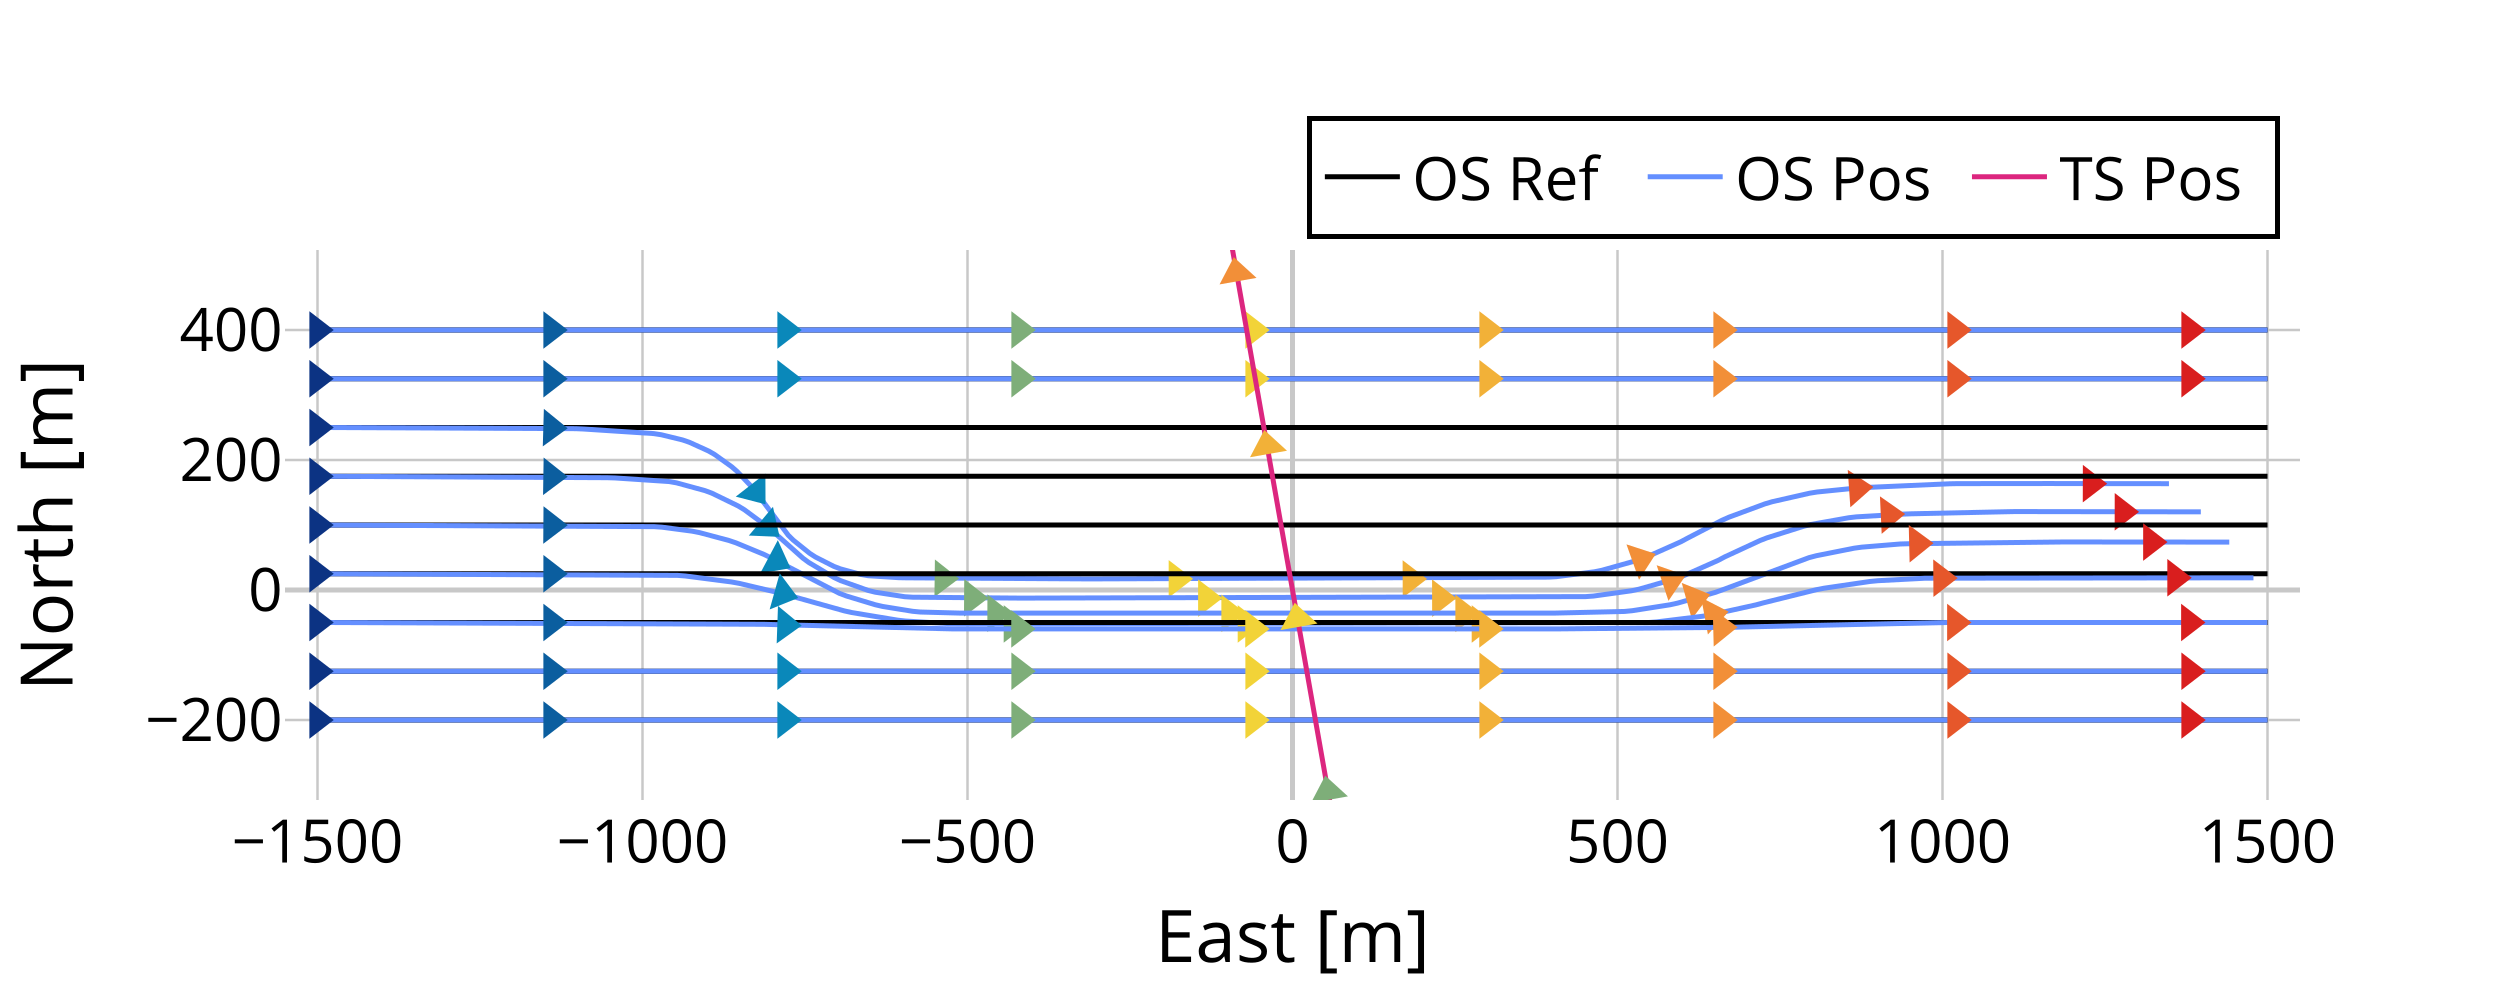
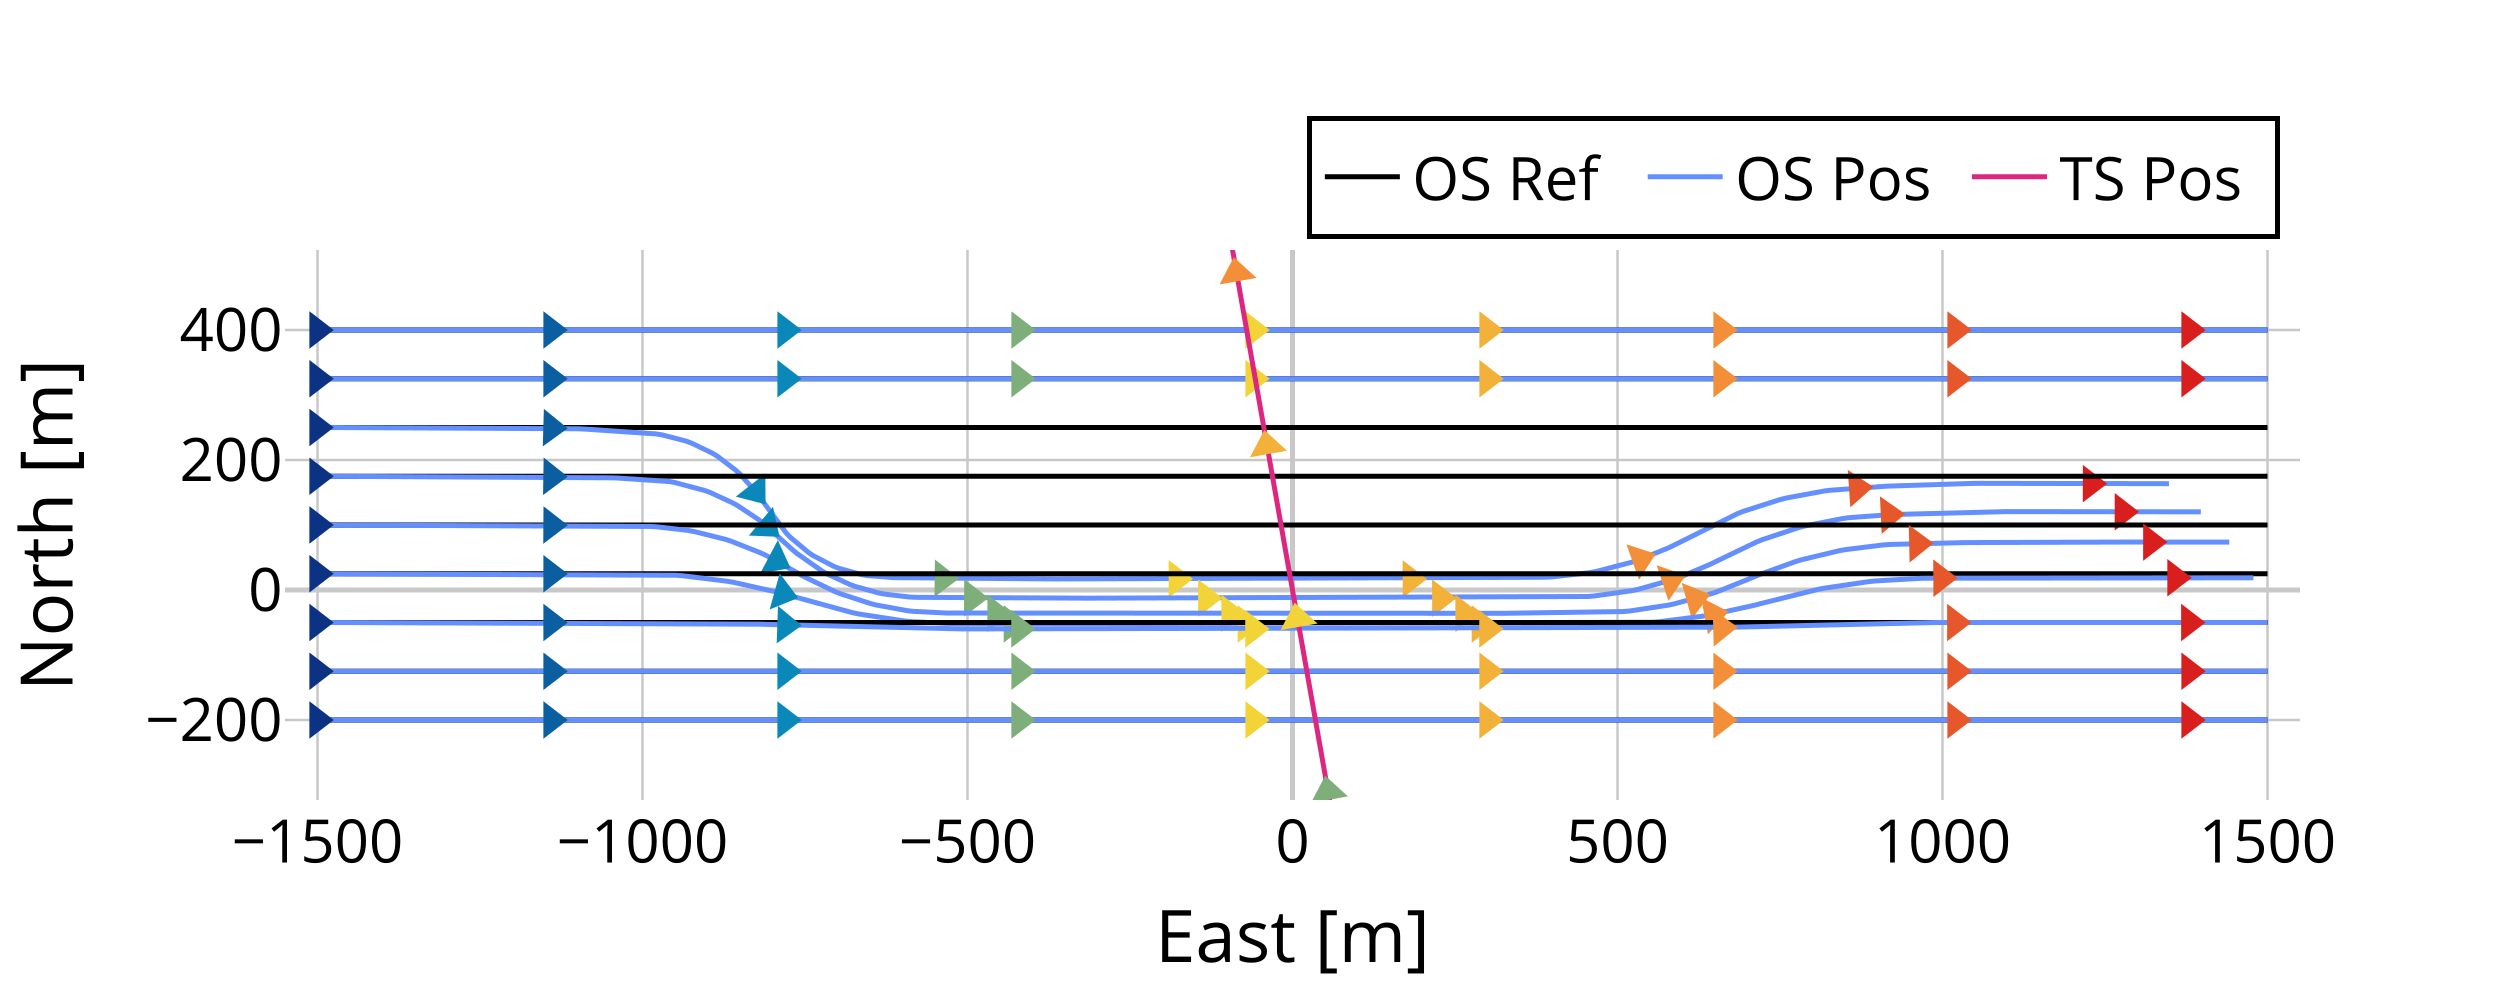
<svg xmlns="http://www.w3.org/2000/svg" class="main-svg" width="1000" height="400" style="" viewBox="0 0 1000 400">
  <rect x="0" y="0" width="1000" height="400" style="fill: rgb(255, 255, 255); fill-opacity: 1;" />
-   <defs id="defs-711768">
+   <defs id="defs-5cd90f">
    <g class="clips">
-       <clipPath id="clip711768xyplot" class="plotclip">
+       <clipPath id="clip5cd90fxyplot" class="plotclip">
        <rect width="806" height="220" />
      </clipPath>
-       <clipPath class="axesclip" id="clip711768x">
+       <clipPath class="axesclip" id="clip5cd90fx">
        <rect x="114" y="0" width="806" height="400" />
      </clipPath>
-       <clipPath class="axesclip" id="clip711768y">
+       <clipPath class="axesclip" id="clip5cd90fy">
        <rect x="0" y="100" width="1000" height="220" />
      </clipPath>
-       <clipPath class="axesclip" id="clip711768xy">
+       <clipPath class="axesclip" id="clip5cd90fxy">
        <rect x="114" y="100" width="806" height="220" />
      </clipPath>
    </g>
    <g class="gradients" />
    <g class="patterns" />
  </defs>
  <g class="bglayer" />
  <g class="layer-below">
    <g class="imagelayer" />
    <g class="shapelayer" />
  </g>
  <g class="cartesianlayer">
    <g class="subplot xy">
      <g class="layer-subplot">
        <g class="shapelayer" />
        <g class="imagelayer" />
      </g>
      <g class="minor-gridlayer">
        <g class="x" />
        <g class="y" />
      </g>
      <g class="gridlayer">
        <g class="x">
          <path class="xgrid crisp" transform="translate(127,0)" d="M0,100v220" style="stroke: rgb(200, 200, 200); stroke-opacity: 1; stroke-width: 1px;" />
          <path class="xgrid crisp" transform="translate(257,0)" d="M0,100v220" style="stroke: rgb(200, 200, 200); stroke-opacity: 1; stroke-width: 1px;" />
          <path class="xgrid crisp" transform="translate(387,0)" d="M0,100v220" style="stroke: rgb(200, 200, 200); stroke-opacity: 1; stroke-width: 1px;" />
          <path class="xgrid crisp" transform="translate(647,0)" d="M0,100v220" style="stroke: rgb(200, 200, 200); stroke-opacity: 1; stroke-width: 1px;" />
          <path class="xgrid crisp" transform="translate(777,0)" d="M0,100v220" style="stroke: rgb(200, 200, 200); stroke-opacity: 1; stroke-width: 1px;" />
          <path class="xgrid crisp" transform="translate(907,0)" d="M0,100v220" style="stroke: rgb(200, 200, 200); stroke-opacity: 1; stroke-width: 1px;" />
        </g>
        <g class="y">
          <path class="ygrid crisp" transform="translate(0,288)" d="M114,0h806" style="stroke: rgb(200, 200, 200); stroke-opacity: 1; stroke-width: 1px;" />
          <path class="ygrid crisp" transform="translate(0,184)" d="M114,0h806" style="stroke: rgb(200, 200, 200); stroke-opacity: 1; stroke-width: 1px;" />
          <path class="ygrid crisp" transform="translate(0,132)" d="M114,0h806" style="stroke: rgb(200, 200, 200); stroke-opacity: 1; stroke-width: 1px;" />
        </g>
      </g>
      <g class="zerolinelayer">
        <path class="xzl zl crisp" transform="translate(517,0)" d="M0,100v220" style="stroke: rgb(200, 200, 200); stroke-opacity: 1; stroke-width: 2px;" />
        <path class="yzl zl crisp" transform="translate(0,236)" d="M114,0h806" style="stroke: rgb(200, 200, 200); stroke-opacity: 1; stroke-width: 2px;" />
      </g>
      <g class="layer-between">
        <g class="shapelayer" />
        <g class="imagelayer" />
      </g>
      <path class="xlines-below" />
      <path class="ylines-below" />
      <g class="overlines-below" />
      <g class="xaxislayer-below" />
      <g class="yaxislayer-below" />
      <g class="overaxes-below" />
      <g class="overplot">
-         <g class="xy" transform="translate(114,100)" clip-path="url(#clip711768xyplot)">
+         <g class="xy" transform="translate(114,100)" clip-path="url(#clip5cd90fxyplot)">
          <g class="scatterlayer mlayer">
-             <g class="trace scatter trace09cf96" style="stroke-miterlimit: 2; opacity: 1;">
+             <g class="trace scatter trace53218e" style="stroke-miterlimit: 2; opacity: 1;">
              <g class="fills" />
              <g class="errorbars" />
              <g class="lines">
                <path class="js-line" d="M13,32L793,32" style="vector-effect: none; fill: none; stroke: rgb(0, 0, 0); stroke-opacity: 1; stroke-width: 2px; opacity: 1;" />
              </g>
              <g class="points" />
              <g class="text" />
            </g>
-             <g class="trace scatter trace923fe6" style="stroke-miterlimit: 2; opacity: 1;">
+             <g class="trace scatter trace5117c1" style="stroke-miterlimit: 2; opacity: 1;">
              <g class="fills" />
              <g class="errorbars" />
              <g class="lines">
                <path class="js-line" d="M13,32L793,32" style="vector-effect: none; fill: none; stroke: rgb(100, 143, 255); stroke-opacity: 1; stroke-width: 2px; opacity: 1;" />
              </g>
              <g class="points" />
              <g class="text" />
            </g>
-             <g class="trace scatter trace899bcc" style="stroke-miterlimit: 2; opacity: 1;">
+             <g class="trace scatter trace01c7ca" style="stroke-miterlimit: 2; opacity: 1;">
              <g class="fills" />
              <g class="errorbars" />
              <g class="lines" />
              <g class="points">
                <path class="point" transform="translate(13,32)" d="M-3.25,-7.51L-3.25,7.51L6.5,-3.9801020972288977e-16Z" style="opacity: 1; stroke-width: 0px; fill: rgb(12, 51, 131); fill-opacity: 1;" />
                <path class="point" transform="translate(106.6,32)" d="M-3.25,-7.51L-3.25,7.51L6.5,-3.9801020972288977e-16Z" style="opacity: 1; stroke-width: 0px; fill: rgb(11, 94, 159); fill-opacity: 1;" />
                <path class="point" transform="translate(200.2,32)" d="M-3.25,-7.51L-3.25,7.51L6.5,-6.534605715029455e-14Z" style="opacity: 1; stroke-width: 0px; fill: rgb(10, 136, 186); fill-opacity: 1;" />
                <path class="point" transform="translate(293.8,32)" d="M-3.25,-7.51L-3.25,7.51L6.5,-3.9801020972288977e-16Z" style="opacity: 1; stroke-width: 0px; fill: rgb(126, 174, 121); fill-opacity: 1;" />
                <path class="point" transform="translate(387.4,32)" d="M-3.25,-7.51L-3.25,7.51L6.5,6.818439450340628e-15Z" style="opacity: 1; stroke-width: 0px; fill: rgb(242, 211, 56); fill-opacity: 1;" />
                <path class="point" transform="translate(481,32)" d="M-3.25,-7.51L-3.25,7.51L6.5,-3.9801020972288977e-16Z" style="opacity: 1; stroke-width: 0px; fill: rgb(242, 177, 56); fill-opacity: 1;" />
                <path class="point" transform="translate(574.6,32)" d="M-3.25,-7.51L-3.25,7.51L6.5,5.156042734273444e-14Z" style="opacity: 1; stroke-width: 0px; fill: rgb(242, 143, 56); fill-opacity: 1;" />
                <path class="point" transform="translate(668.2,32)" d="M-3.25,-7.51L-3.25,7.51L6.5,-3.9801020972288977e-16Z" style="opacity: 1; stroke-width: 0px; fill: rgb(230, 87, 43); fill-opacity: 1;" />
                <path class="point" transform="translate(761.8,32)" d="M-3.25,-7.51L-3.25,7.51L6.5,-3.9801020972288977e-16Z" style="opacity: 1; stroke-width: 0px; fill: rgb(217, 30, 30); fill-opacity: 1;" />
              </g>
              <g class="text" />
            </g>
-             <g class="trace scatter traceab7e76" style="stroke-miterlimit: 2; opacity: 1;">
+             <g class="trace scatter traced69465" style="stroke-miterlimit: 2; opacity: 1;">
              <g class="fills" />
              <g class="errorbars" />
              <g class="lines">
                <path class="js-line" d="M13,51.5L793,51.5" style="vector-effect: none; fill: none; stroke: rgb(0, 0, 0); stroke-opacity: 1; stroke-width: 2px; opacity: 1;" />
              </g>
              <g class="points" />
              <g class="text" />
            </g>
-             <g class="trace scatter traceab6bb1" style="stroke-miterlimit: 2; opacity: 1;">
+             <g class="trace scatter trace207518" style="stroke-miterlimit: 2; opacity: 1;">
              <g class="fills" />
              <g class="errorbars" />
              <g class="lines">
                <path class="js-line" d="M13,51.5L793,51.5" style="vector-effect: none; fill: none; stroke: rgb(100, 143, 255); stroke-opacity: 1; stroke-width: 2px; opacity: 1;" />
              </g>
              <g class="points" />
              <g class="text" />
            </g>
-             <g class="trace scatter trace27c941" style="stroke-miterlimit: 2; opacity: 1;">
+             <g class="trace scatter trace158aad" style="stroke-miterlimit: 2; opacity: 1;">
              <g class="fills" />
              <g class="errorbars" />
              <g class="lines" />
              <g class="points">
                <path class="point" transform="translate(13,51.5)" d="M-3.25,-7.51L-3.25,7.51L6.5,-3.9801020972288977e-16Z" style="opacity: 1; stroke-width: 0px; fill: rgb(12, 51, 131); fill-opacity: 1;" />
                <path class="point" transform="translate(106.6,51.5)" d="M-3.25,-7.51L-3.25,7.51L6.5,-3.9801020972288977e-16Z" style="opacity: 1; stroke-width: 0px; fill: rgb(11, 94, 159); fill-opacity: 1;" />
                <path class="point" transform="translate(200.2,51.5)" d="M-3.25,-7.51L-3.25,7.51L6.5,-3.482308838247844e-13Z" style="opacity: 1; stroke-width: 0px; fill: rgb(10, 136, 186); fill-opacity: 1;" />
                <path class="point" transform="translate(293.8,51.5)" d="M-3.25,-7.51L-3.25,7.51L6.5,-3.9801020972288977e-16Z" style="opacity: 1; stroke-width: 0px; fill: rgb(126, 174, 121); fill-opacity: 1;" />
                <path class="point" transform="translate(387.4,51.5)" d="M-3.25,-7.51L-3.25,7.51L6.5,-3.9801020972288977e-16Z" style="opacity: 1; stroke-width: 0px; fill: rgb(242, 211, 56); fill-opacity: 1;" />
                <path class="point" transform="translate(481,51.5)" d="M-3.25,-7.51L-3.25,7.51L6.5,-3.9801020972288977e-16Z" style="opacity: 1; stroke-width: 0px; fill: rgb(242, 177, 56); fill-opacity: 1;" />
                <path class="point" transform="translate(574.6,51.5)" d="M-3.25,-7.51L-3.25,7.51L6.5,2.5073443796048754e-13Z" style="opacity: 1; stroke-width: 0px; fill: rgb(242, 143, 56); fill-opacity: 1;" />
                <path class="point" transform="translate(668.2,51.5)" d="M-3.25,-7.51L-3.25,7.51L6.5,-3.9801020972288977e-16Z" style="opacity: 1; stroke-width: 0px; fill: rgb(230, 87, 43); fill-opacity: 1;" />
                <path class="point" transform="translate(761.8,51.5)" d="M-3.25,-7.51L-3.25,7.51L6.5,-3.9801020972288977e-16Z" style="opacity: 1; stroke-width: 0px; fill: rgb(217, 30, 30); fill-opacity: 1;" />
              </g>
              <g class="text" />
            </g>
-             <g class="trace scatter traceff7812" style="stroke-miterlimit: 2; opacity: 1;">
+             <g class="trace scatter trace676e5b" style="stroke-miterlimit: 2; opacity: 1;">
              <g class="fills" />
              <g class="errorbars" />
              <g class="lines">
                <path class="js-line" d="M13,71L793,71" style="vector-effect: none; fill: none; stroke: rgb(0, 0, 0); stroke-opacity: 1; stroke-width: 2px; opacity: 1;" />
              </g>
              <g class="points" />
              <g class="text" />
            </g>
-             <g class="trace scatter trace53eab8" style="stroke-miterlimit: 2; opacity: 1;">
-               <g class="fills" />
-               <g class="errorbars" />
-               <g class="lines">
-                 <path class="js-line" d="M13,71L116.34,71.47L119.47,71.61L147.52,73.44L150.51,73.9L159.03,75.98L161.73,76.91L169.42,80.4L171.84,81.79L178.67,86.69L180.81,88.55L186.8,94.85L188.66,97.18L201.28,114.06L203.31,116.06L209.84,121.3L212.16,122.8L219.53,126.54L222.14,127.54L230.36,129.78L233.25,130.28L245.46,131.07L248.59,131.13L320.63,131.56L323.76,131.56L505.43,130.85L508.53,130.67L523.75,128.72L526.73,128.12L541.35,124.02L544.22,122.99L558.24,116.75L560.99,115.28L574.77,108.12L577.59,106.87L591.94,101.56L594.87,100.69L609.81,97.29L612.86,96.8L628.36,95.24L631.48,95.03L665.88,93.51L669.01,93.45L706.59,93.41L709.72,93.42L753.58,93.47" style="vector-effect: none; fill: none; stroke: rgb(100, 143, 255); stroke-opacity: 1; stroke-width: 2px; opacity: 1;" />
-               </g>
-               <g class="points" />
-               <g class="text" />
-             </g>
-             <g class="trace scatter trace807076" style="stroke-miterlimit: 2; opacity: 1;">
+             <g class="trace scatter trace07d91a" style="stroke-miterlimit: 2; opacity: 1;">
+               <g class="fills" />
+               <g class="errorbars" />
+               <g class="lines">
+                 <path class="js-line" d="M13,71L117.32,71.51L119.92,71.63L148.44,73.57L150.91,73.97L160.31,76.4L162.53,77.21L170.95,81.27L172.94,82.48L180.38,88.16L182.12,89.78L188.59,97.09L190.08,99.11L200.53,113.27L202.19,114.98L209.35,120.96L211.26,122.24L219.41,126.49L221.56,127.33L230.69,129.84L233.09,130.25L243.19,131.03L245.8,131.08L308.41,131.58L311.01,131.57L504.05,130.9L506.64,130.79L521.9,129.06L524.4,128.6L539.09,124.78L541.49,123.97L553.28,119.19L555.6,118.08L581,105.44L583.38,104.51L597.92,99.86L600.39,99.24L615.5,96.43L618.07,96.11L638.85,94.58L641.45,94.44L675.32,93.35L677.93,93.33L753.58,93.47" style="vector-effect: none; fill: none; stroke: rgb(100, 143, 255); stroke-opacity: 1; stroke-width: 2px; opacity: 1;" />
+               </g>
+               <g class="points" />
+               <g class="text" />
+             </g>
+             <g class="trace scatter trace3310e8" style="stroke-miterlimit: 2; opacity: 1;">
              <g class="fills" />
              <g class="errorbars" />
              <g class="lines" />
              <g class="points">
                <path class="point" transform="translate(13,71)" d="M-3.25,-7.51L-3.25,7.51L6.5,-3.9801020972288977e-16Z" style="opacity: 1; stroke-width: 0px; fill: rgb(12, 51, 131); fill-opacity: 1;" />
                <path class="point" transform="translate(106.58,71.14)" d="M-3.034,-7.6L-3.463,7.414L6.497,0.185Z" style="opacity: 1; stroke-width: 0px; fill: rgb(11, 94, 159); fill-opacity: 1;" />
                <path class="point" transform="translate(188.22,96.61)" d="M3.933,-7.176L-7.923,2.045L3.99,5.131Z" style="opacity: 1; stroke-width: 0px; fill: rgb(10, 136, 186); fill-opacity: 1;" />
                <path class="point" transform="translate(263.12,131.34)" d="M-3.157,-7.55L-3.343,7.469L6.5,0.08Z" style="opacity: 1; stroke-width: 0px; fill: rgb(126, 174, 121); fill-opacity: 1;" />
                <path class="point" transform="translate(356.72,131.54)" d="M-3.252,-7.509L-3.248,7.511L6.5,-0.002Z" style="opacity: 1; stroke-width: 0px; fill: rgb(242, 211, 56); fill-opacity: 1;" />
                <path class="point" transform="translate(450.32,131.59)" d="M-3.272,-7.501L-3.228,7.519L6.5,-0.019Z" style="opacity: 1; stroke-width: 0px; fill: rgb(242, 177, 56); fill-opacity: 1;" />
                <path class="point" transform="translate(542.16,123.74)" d="M-5.574,-5.991L-0.552,8.164L6.126,-2.173Z" style="opacity: 1; stroke-width: 0px; fill: rgb(242, 143, 56); fill-opacity: 1;" />
                <path class="point" transform="translate(628.86,95.21)" d="M-3.761,-7.268L-2.724,7.716L6.484,-0.449Z" style="opacity: 1; stroke-width: 0px; fill: rgb(230, 87, 43); fill-opacity: 1;" />
                <path class="point" transform="translate(722.38,93.46)" d="M-3.233,-7.517L-3.267,7.503L6.5,0.014Z" style="opacity: 1; stroke-width: 0px; fill: rgb(217, 30, 30); fill-opacity: 1;" />
              </g>
              <g class="text" />
            </g>
-             <g class="trace scatter trace8797b1" style="stroke-miterlimit: 2; opacity: 1;">
+             <g class="trace scatter trace09ce2a" style="stroke-miterlimit: 2; opacity: 1;">
              <g class="fills" />
              <g class="errorbars" />
              <g class="lines">
                <path class="js-line" d="M13,90.5L793,90.5" style="vector-effect: none; fill: none; stroke: rgb(0, 0, 0); stroke-opacity: 1; stroke-width: 2px; opacity: 1;" />
              </g>
              <g class="points" />
              <g class="text" />
            </g>
-             <g class="trace scatter traced78ec4" style="stroke-miterlimit: 2; opacity: 1;">
-               <g class="fills" />
-               <g class="errorbars" />
-               <g class="lines">
-                 <path class="js-line" d="M13,90.5L128.89,91.08L132.02,91.18L153.66,92.62L156.62,93.14L168,96.25L170.74,97.27L181.25,102.38L183.77,103.91L193.41,111.03L195.71,113.06L207.17,123.27L209.58,125.04L219.66,131.03L222.29,132.27L233.24,136.17L236.09,136.88L247.92,138.69L250.98,138.88L291.68,139.22L294.81,139.24L520.32,138.64L523.4,138.42L538.58,136.31L541.56,135.68L556.19,131.49L559.07,130.45L573.17,124.19L575.94,122.73L590,116.22L592.86,115.11L607.45,110.51L610.42,109.78L625.53,107.09L628.61,106.74L647.32,105.64L650.45,105.52L691.15,104.64L694.28,104.63L766.33,104.74" style="vector-effect: none; fill: none; stroke: rgb(100, 143, 255); stroke-opacity: 1; stroke-width: 2px; opacity: 1;" />
-               </g>
-               <g class="points" />
-               <g class="text" />
-             </g>
-             <g class="trace scatter trace807d50" style="stroke-miterlimit: 2; opacity: 1;">
+             <g class="trace scatter tracec1465a" style="stroke-miterlimit: 2; opacity: 1;">
+               <g class="fills" />
+               <g class="errorbars" />
+               <g class="lines">
+                 <path class="js-line" d="M13,90.5L130.37,91.13L132.98,91.21L153.57,92.6L156.04,93.03L167.91,96.21L170.19,97.06L179.03,101.13L181.16,102.33L189.38,107.8L191.36,109.34L202.77,119.69L204.7,121.33L214.83,128.42L216.95,129.62L225.73,133.7L228,134.54L237.38,137.17L239.8,137.64L249.79,138.81L252.36,138.93L320.18,139.26L322.79,139.26L521,138.6L523.57,138.41L538.73,136.28L541.21,135.75L555.85,131.61L558.24,130.75L570.04,125.74L572.36,124.6L588.68,116.76L591.06,115.8L605.58,111L608.04,110.36L623.07,107.41L625.62,107.07L641.15,105.91L643.76,105.79L688.07,104.66L690.68,104.64L766.33,104.74" style="vector-effect: none; fill: none; stroke: rgb(100, 143, 255); stroke-opacity: 1; stroke-width: 2px; opacity: 1;" />
+               </g>
+               <g class="points" />
+               <g class="text" />
+             </g>
+             <g class="trace scatter trace499fd5" style="stroke-miterlimit: 2; opacity: 1;">
              <g class="fills" />
              <g class="errorbars" />
              <g class="lines" />
              <g class="points">
                <path class="point" transform="translate(13,90.5)" d="M-3.25,-7.51L-3.25,7.51L6.5,-3.9801020972288977e-16Z" style="opacity: 1; stroke-width: 0px; fill: rgb(12, 51, 131); fill-opacity: 1;" />
                <path class="point" transform="translate(106.59,90.57)" d="M-3.133,-7.56L-3.366,7.459L6.499,0.101Z" style="opacity: 1; stroke-width: 0px; fill: rgb(11, 94, 159); fill-opacity: 1;" />
                <path class="point" transform="translate(192.85,110.56)" d="M2.336,-7.843L-7.316,3.666L4.98,4.177Z" style="opacity: 1; stroke-width: 0px; fill: rgb(10, 136, 186); fill-opacity: 1;" />
                <path class="point" transform="translate(274.89,139.14)" d="M-3.2,-7.532L-3.3,7.488L6.5,0.043Z" style="opacity: 1; stroke-width: 0px; fill: rgb(126, 174, 121); fill-opacity: 1;" />
                <path class="point" transform="translate(368.49,139.24)" d="M-3.251,-7.509L-3.249,7.511L6.5,-0.001Z" style="opacity: 1; stroke-width: 0px; fill: rgb(242, 211, 56); fill-opacity: 1;" />
                <path class="point" transform="translate(462.09,139.27)" d="M-3.264,-7.504L-3.236,7.516L6.5,-0.012Z" style="opacity: 1; stroke-width: 0px; fill: rgb(242, 177, 56); fill-opacity: 1;" />
                <path class="point" transform="translate(554.11,132.2)" d="M-5.449,-6.105L-0.721,8.151L6.17,-2.046Z" style="opacity: 1; stroke-width: 0px; fill: rgb(242, 143, 56); fill-opacity: 1;" />
                <path class="point" transform="translate(641.57,105.89)" d="M-3.592,-7.352L-2.901,7.652L6.493,-0.299Z" style="opacity: 1; stroke-width: 0px; fill: rgb(230, 87, 43); fill-opacity: 1;" />
                <path class="point" transform="translate(735.13,104.73)" d="M-3.239,-7.515L-3.261,7.505L6.5,0.01Z" style="opacity: 1; stroke-width: 0px; fill: rgb(217, 30, 30); fill-opacity: 1;" />
              </g>
              <g class="text" />
            </g>
-             <g class="trace scatter tracefbfc3b" style="stroke-miterlimit: 2; opacity: 1;">
+             <g class="trace scatter trace0b75ef" style="stroke-miterlimit: 2; opacity: 1;">
              <g class="fills" />
              <g class="errorbars" />
              <g class="lines">
                <path class="js-line" d="M13,110L793,110" style="vector-effect: none; fill: none; stroke: rgb(0, 0, 0); stroke-opacity: 1; stroke-width: 2px; opacity: 1;" />
              </g>
              <g class="points" />
              <g class="text" />
            </g>
-             <g class="trace scatter tracee420f5" style="stroke-miterlimit: 2; opacity: 1;">
-               <g class="fills" />
-               <g class="errorbars" />
-               <g class="lines">
-                 <path class="js-line" d="M13,110L147.67,110.66L150.76,110.87L162.88,112.47L165.86,113.06L177.54,116.18L180.41,117.15L191.65,121.79L194.4,123.14L221.73,137.33L224.56,138.4L236.11,141.9L239.06,142.58L251.05,144.52L254.11,144.81L269.67,145.23L272.8,145.24L504.61,145.25L507.74,145.24L535.83,144.58L538.9,144.28L554.07,141.9L557.06,141.24L571.83,137.04L574.75,136.02L609.6,123.06L612.57,122.28L627.64,119.28L630.69,118.86L646.15,117.59L649.28,117.5L711.92,116.78L715.06,116.79L777.71,116.84" style="vector-effect: none; fill: none; stroke: rgb(100, 143, 255); stroke-opacity: 1; stroke-width: 2px; opacity: 1;" />
-               </g>
-               <g class="points" />
-               <g class="text" />
-             </g>
-             <g class="trace scatter tracedb8fa6" style="stroke-miterlimit: 2; opacity: 1;">
+             <g class="trace scatter tracef74ff6" style="stroke-miterlimit: 2; opacity: 1;">
+               <g class="fills" />
+               <g class="errorbars" />
+               <g class="lines">
+                 <path class="js-line" d="M13,110L146.03,110.58L148.61,110.72L161.29,112.18L163.78,112.64L176,115.69L178.4,116.46L190.15,121.1L192.46,122.18L205.99,129.72L208.24,130.99L219.73,136.52L222.07,137.47L234.02,141.37L236.46,141.99L248.87,144.26L251.4,144.55L264.27,145.2L266.88,145.22L486.01,145.32L488.62,145.31L535.48,144.6L538.04,144.37L553.21,142.08L555.71,141.55L570.5,137.49L572.94,136.66L587.35,130.86L589.75,129.84L604.29,124.59L606.75,123.86L621.67,120.29L624.19,119.84L639.5,117.95L642.09,117.78L670.75,117.07L673.36,117.03L735.97,116.82L738.58,116.82L777.71,116.84" style="vector-effect: none; fill: none; stroke: rgb(100, 143, 255); stroke-opacity: 1; stroke-width: 2px; opacity: 1;" />
+               </g>
+               <g class="points" />
+               <g class="text" />
+             </g>
+             <g class="trace scatter tracebcc659" style="stroke-miterlimit: 2; opacity: 1;">
              <g class="fills" />
              <g class="errorbars" />
              <g class="lines" />
              <g class="points">
                <path class="point" transform="translate(13,110)" d="M-3.25,-7.51L-3.25,7.51L6.5,-3.9801020972288977e-16Z" style="opacity: 1; stroke-width: 0px; fill: rgb(12, 51, 131); fill-opacity: 1;" />
                <path class="point" transform="translate(106.6,110.03)" d="M-3.197,-7.533L-3.303,7.487L6.5,0.046Z" style="opacity: 1; stroke-width: 0px; fill: rgb(11, 94, 159); fill-opacity: 1;" />
                <path class="point" transform="translate(196.48,124.22)" d="M0.652,-8.157L-6.393,5.108L5.741,3.049Z" style="opacity: 1; stroke-width: 0px; fill: rgb(10, 136, 186); fill-opacity: 1;" />
                <path class="point" transform="translate(284.2,145.28)" d="M-3.227,-7.52L-3.273,7.5L6.5,0.02Z" style="opacity: 1; stroke-width: 0px; fill: rgb(126, 174, 121); fill-opacity: 1;" />
                <path class="point" transform="translate(377.8,145.33)" d="M-3.251,-7.51L-3.249,7.51L6.5,-0.001Z" style="opacity: 1; stroke-width: 0px; fill: rgb(242, 211, 56); fill-opacity: 1;" />
                <path class="point" transform="translate(471.4,145.34)" d="M-3.257,-7.507L-3.243,7.513L6.5,-0.006Z" style="opacity: 1; stroke-width: 0px; fill: rgb(242, 177, 56); fill-opacity: 1;" />
                <path class="point" transform="translate(563.84,139.52)" d="M-5.152,-6.358L-1.108,8.108L6.26,-1.75Z" style="opacity: 1; stroke-width: 0px; fill: rgb(242, 143, 56); fill-opacity: 1;" />
                <path class="point" transform="translate(652.92,117.42)" d="M-3.423,-7.433L-3.075,7.583L6.498,-0.151Z" style="opacity: 1; stroke-width: 0px; fill: rgb(230, 87, 43); fill-opacity: 1;" />
                <path class="point" transform="translate(746.51,116.83)" d="M-3.244,-7.513L-3.256,7.507L6.5,0.005Z" style="opacity: 1; stroke-width: 0px; fill: rgb(217, 30, 30); fill-opacity: 1;" />
              </g>
              <g class="text" />
            </g>
-             <g class="trace scatter traceac1748" style="stroke-miterlimit: 2; opacity: 1;">
+             <g class="trace scatter traced724dd" style="stroke-miterlimit: 2; opacity: 1;">
              <g class="fills" />
              <g class="errorbars" />
              <g class="lines">
                <path class="js-line" d="M13,129.5L793,129.5" style="vector-effect: none; fill: none; stroke: rgb(0, 0, 0); stroke-opacity: 1; stroke-width: 2px; opacity: 1;" />
              </g>
              <g class="points" />
              <g class="text" />
            </g>
-             <g class="trace scatter traceca3fca" style="stroke-miterlimit: 2; opacity: 1;">
-               <g class="fills" />
-               <g class="errorbars" />
-               <g class="lines">
-                 <path class="js-line" d="M13,129.5L157.02,130.15L160.12,130.39L178.55,132.78L181.6,133.33L199.73,137.62L202.73,138.49L223.74,144.36L226.77,145.03L245.1,148.07L248.17,148.41L266.8,149.53L269.93,149.56L545.52,149L548.62,148.77L567.09,146.49L570.15,145.97L588.38,141.95L591.4,141.13L612.58,135.87L615.63,135.28L634.06,132.58L637.15,132.28L655.82,131.3L658.95,131.28L787.38,131.12" style="vector-effect: none; fill: none; stroke: rgb(100, 143, 255); stroke-opacity: 1; stroke-width: 2px; opacity: 1;" />
-               </g>
-               <g class="points" />
-               <g class="text" />
-             </g>
-             <g class="trace scatter trace920a14" style="stroke-miterlimit: 2; opacity: 1;">
+             <g class="trace scatter traceeae646" style="stroke-miterlimit: 2; opacity: 1;">
+               <g class="fills" />
+               <g class="errorbars" />
+               <g class="lines">
+                 <path class="js-line" d="M13,129.5L156.41,130.11L158.99,130.3L176.92,132.5L179.46,132.94L197.11,136.9L199.61,137.59L227.14,145.11L229.67,145.62L247.5,148.34L250.07,148.6L268.19,149.55L270.8,149.56L547.23,148.88L549.81,148.67L567.75,146.39L570.29,145.94L588.01,142.05L590.52,141.37L613.21,135.74L615.75,135.26L633.64,132.63L636.22,132.37L654.34,131.33L656.95,131.29L787.38,131.12" style="vector-effect: none; fill: none; stroke: rgb(100, 143, 255); stroke-opacity: 1; stroke-width: 2px; opacity: 1;" />
+               </g>
+               <g class="points" />
+               <g class="text" />
+             </g>
+             <g class="trace scatter trace13f019" style="stroke-miterlimit: 2; opacity: 1;">
              <g class="fills" />
              <g class="errorbars" />
              <g class="lines" />
              <g class="points">
                <path class="point" transform="translate(13,129.5)" d="M-3.25,-7.51L-3.25,7.51L6.5,-3.9801020972288977e-16Z" style="opacity: 1; stroke-width: 0px; fill: rgb(12, 51, 131); fill-opacity: 1;" />
                <path class="point" transform="translate(106.6,129.51)" d="M-3.236,-7.516L-3.264,7.504L6.5,0.012Z" style="opacity: 1; stroke-width: 0px; fill: rgb(11, 94, 159); fill-opacity: 1;" />
                <path class="point" transform="translate(199.01,137.42)" d="M-1.108,-8.108L-5.152,6.358L6.26,1.75Z" style="opacity: 1; stroke-width: 0px; fill: rgb(10, 136, 186); fill-opacity: 1;" />
                <path class="point" transform="translate(290.73,149.58)" d="M-3.244,-7.513L-3.256,7.507L6.5,0.005Z" style="opacity: 1; stroke-width: 0px; fill: rgb(126, 174, 121); fill-opacity: 1;" />
                <path class="point" transform="translate(384.33,149.59)" d="M-3.25,-7.51L-3.25,7.51L6.5,-0Z" style="opacity: 1; stroke-width: 0px; fill: rgb(242, 211, 56); fill-opacity: 1;" />
                <path class="point" transform="translate(477.93,149.6)" d="M-3.252,-7.509L-3.248,7.511L6.5,-0.001Z" style="opacity: 1; stroke-width: 0px; fill: rgb(242, 177, 56); fill-opacity: 1;" />
                <path class="point" transform="translate(571.01,145.82)" d="M-4.545,-6.805L-1.85,7.971L6.394,-1.166Z" style="opacity: 1; stroke-width: 0px; fill: rgb(242, 143, 56); fill-opacity: 1;" />
                <path class="point" transform="translate(662.58,131.26)" d="M-3.293,-7.491L-3.207,7.528L6.5,-0.037Z" style="opacity: 1; stroke-width: 0px; fill: rgb(230, 87, 43); fill-opacity: 1;" />
                <path class="point" transform="translate(756.18,131.11)" d="M-3.249,-7.511L-3.251,7.509L6.5,0.001Z" style="opacity: 1; stroke-width: 0px; fill: rgb(217, 30, 30); fill-opacity: 1;" />
              </g>
              <g class="text" />
            </g>
-             <g class="trace scatter trace8431df" style="stroke-miterlimit: 2; opacity: 1;">
+             <g class="trace scatter trace9207db" style="stroke-miterlimit: 2; opacity: 1;">
              <g class="fills" />
              <g class="errorbars" />
              <g class="lines">
                <path class="js-line" d="M13,149L793,149" style="vector-effect: none; fill: none; stroke: rgb(0, 0, 0); stroke-opacity: 1; stroke-width: 2px; opacity: 1;" />
              </g>
              <g class="points" />
              <g class="text" />
            </g>
-             <g class="trace scatter tracef196bb" style="stroke-miterlimit: 2; opacity: 1;">
-               <g class="fills" />
-               <g class="errorbars" />
-               <g class="lines">
-                 <path class="js-line" d="M13,149L191.54,149.72L194.67,149.81L266.68,151.55L269.82,151.56L504.76,151.57L507.89,151.57L579.92,150.9L583.05,150.8L664.47,149L667.6,149L792.9,149" style="vector-effect: none; fill: none; stroke: rgb(100, 143, 255); stroke-opacity: 1; stroke-width: 2px; opacity: 1;" />
-               </g>
-               <g class="points" />
-               <g class="text" />
-             </g>
-             <g class="trace scatter trace7c85ce" style="stroke-miterlimit: 2; opacity: 1;">
+             <g class="trace scatter trace379ee9" style="stroke-miterlimit: 2; opacity: 1;">
+               <g class="fills" />
+               <g class="errorbars" />
+               <g class="lines">
+                 <path class="js-line" d="M13,149L190.38,149.68L192.99,149.76L271.21,151.57L273.82,151.57L581.63,150.85L584.24,150.77L659.86,149.01L662.46,149L792.9,149" style="vector-effect: none; fill: none; stroke: rgb(100, 143, 255); stroke-opacity: 1; stroke-width: 2px; opacity: 1;" />
+               </g>
+               <g class="points" />
+               <g class="text" />
+             </g>
+             <g class="trace scatter trace4a2835" style="stroke-miterlimit: 2; opacity: 1;">
              <g class="fills" />
              <g class="errorbars" />
              <g class="lines" />
              <g class="points">
                <path class="point" transform="translate(13,149)" d="M-3.25,-7.51L-3.25,7.51L6.5,-3.9801020972288977e-16Z" style="opacity: 1; stroke-width: 0px; fill: rgb(12, 51, 131); fill-opacity: 1;" />
                <path class="point" transform="translate(106.6,149)" d="M-3.25,-7.51L-3.25,7.51L6.5,0Z" style="opacity: 1; stroke-width: 0px; fill: rgb(11, 94, 159); fill-opacity: 1;" />
                <path class="point" transform="translate(200.18,149.99)" d="M-2.987,-7.618L-3.509,7.393L6.496,0.226Z" style="opacity: 1; stroke-width: 0px; fill: rgb(10, 136, 186); fill-opacity: 1;" />
                <path class="point" transform="translate(293.75,151.57)" d="M-3.25,-7.51L-3.25,7.51L6.5,0Z" style="opacity: 1; stroke-width: 0px; fill: rgb(126, 174, 121); fill-opacity: 1;" />
                <path class="point" transform="translate(387.35,151.57)" d="M-3.25,-7.51L-3.25,7.51L6.5,-5.968816892504225e-7Z" style="opacity: 1; stroke-width: 0px; fill: rgb(242, 211, 56); fill-opacity: 1;" />
                <path class="point" transform="translate(480.95,151.57)" d="M-3.25,-7.51L-3.25,7.51L6.5,-0Z" style="opacity: 1; stroke-width: 0px; fill: rgb(242, 177, 56); fill-opacity: 1;" />
                <path class="point" transform="translate(574.54,151.04)" d="M-3.438,-7.426L-3.059,7.59L6.498,-0.164Z" style="opacity: 1; stroke-width: 0px; fill: rgb(242, 143, 56); fill-opacity: 1;" />
                <path class="point" transform="translate(668.1,149)" d="M-3.25,-7.51L-3.25,7.51L6.5,-0Z" style="opacity: 1; stroke-width: 0px; fill: rgb(230, 87, 43); fill-opacity: 1;" />
                <path class="point" transform="translate(761.7,149)" d="M-3.25,-7.51L-3.25,7.51L6.5,0Z" style="opacity: 1; stroke-width: 0px; fill: rgb(217, 30, 30); fill-opacity: 1;" />
              </g>
              <g class="text" />
            </g>
-             <g class="trace scatter trace93a9a9" style="stroke-miterlimit: 2; opacity: 1;">
+             <g class="trace scatter trace0b9dec" style="stroke-miterlimit: 2; opacity: 1;">
              <g class="fills" />
              <g class="errorbars" />
              <g class="lines">
                <path class="js-line" d="M13,168.5L793,168.5" style="vector-effect: none; fill: none; stroke: rgb(0, 0, 0); stroke-opacity: 1; stroke-width: 2px; opacity: 1;" />
              </g>
              <g class="points" />
              <g class="text" />
            </g>
-             <g class="trace scatter trace274e13" style="stroke-miterlimit: 2; opacity: 1;">
+             <g class="trace scatter trace4673a1" style="stroke-miterlimit: 2; opacity: 1;">
              <g class="fills" />
              <g class="errorbars" />
              <g class="lines">
                <path class="js-line" d="M13,168.5L793,168.5" style="vector-effect: none; fill: none; stroke: rgb(100, 143, 255); stroke-opacity: 1; stroke-width: 2px; opacity: 1;" />
              </g>
              <g class="points" />
              <g class="text" />
            </g>
-             <g class="trace scatter tracef70405" style="stroke-miterlimit: 2; opacity: 1;">
+             <g class="trace scatter trace7d3530" style="stroke-miterlimit: 2; opacity: 1;">
              <g class="fills" />
              <g class="errorbars" />
              <g class="lines" />
              <g class="points">
                <path class="point" transform="translate(13,168.5)" d="M-3.25,-7.51L-3.25,7.51L6.5,-3.9801020972288977e-16Z" style="opacity: 1; stroke-width: 0px; fill: rgb(12, 51, 131); fill-opacity: 1;" />
                <path class="point" transform="translate(106.6,168.5)" d="M-3.25,-7.51L-3.25,7.51L6.5,-3.9801020972288977e-16Z" style="opacity: 1; stroke-width: 0px; fill: rgb(11, 94, 159); fill-opacity: 1;" />
                <path class="point" transform="translate(200.2,168.5)" d="M-3.25,-7.51L-3.25,7.51L6.5,1.19175947363277e-12Z" style="opacity: 1; stroke-width: 0px; fill: rgb(10, 136, 186); fill-opacity: 1;" />
                <path class="point" transform="translate(293.8,168.5)" d="M-3.25,-7.51L-3.25,7.51L6.5,-3.9801020972288977e-16Z" style="opacity: 1; stroke-width: 0px; fill: rgb(126, 174, 121); fill-opacity: 1;" />
                <path class="point" transform="translate(387.4,168.5)" d="M-3.25,-7.51L-3.25,7.51L6.5,-3.9801020972288977e-16Z" style="opacity: 1; stroke-width: 0px; fill: rgb(242, 211, 56); fill-opacity: 1;" />
                <path class="point" transform="translate(481,168.5)" d="M-3.25,-7.51L-3.25,7.51L6.5,-3.9801020972288977e-16Z" style="opacity: 1; stroke-width: 0px; fill: rgb(242, 177, 56); fill-opacity: 1;" />
                <path class="point" transform="translate(574.6,168.5)" d="M-3.25,-7.51L-3.25,7.51L6.5,-8.707018392133832e-13Z" style="opacity: 1; stroke-width: 0px; fill: rgb(242, 143, 56); fill-opacity: 1;" />
                <path class="point" transform="translate(668.2,168.5)" d="M-3.25,-7.51L-3.25,7.51L6.5,-3.9801020972288977e-16Z" style="opacity: 1; stroke-width: 0px; fill: rgb(230, 87, 43); fill-opacity: 1;" />
                <path class="point" transform="translate(761.8,168.5)" d="M-3.25,-7.51L-3.25,7.51L6.5,-3.9801020972288977e-16Z" style="opacity: 1; stroke-width: 0px; fill: rgb(217, 30, 30); fill-opacity: 1;" />
              </g>
              <g class="text" />
            </g>
-             <g class="trace scatter tracec31618" style="stroke-miterlimit: 2; opacity: 1;">
+             <g class="trace scatter trace492e53" style="stroke-miterlimit: 2; opacity: 1;">
              <g class="fills" />
              <g class="errorbars" />
              <g class="lines">
                <path class="js-line" d="M13,188L793,188" style="vector-effect: none; fill: none; stroke: rgb(0, 0, 0); stroke-opacity: 1; stroke-width: 2px; opacity: 1;" />
              </g>
              <g class="points" />
              <g class="text" />
            </g>
-             <g class="trace scatter trace766523" style="stroke-miterlimit: 2; opacity: 1;">
+             <g class="trace scatter trace480784" style="stroke-miterlimit: 2; opacity: 1;">
              <g class="fills" />
              <g class="errorbars" />
              <g class="lines">
                <path class="js-line" d="M13,188L793,188" style="vector-effect: none; fill: none; stroke: rgb(100, 143, 255); stroke-opacity: 1; stroke-width: 2px; opacity: 1;" />
              </g>
              <g class="points" />
              <g class="text" />
            </g>
-             <g class="trace scatter tracee5bd5d" style="stroke-miterlimit: 2; opacity: 1;">
+             <g class="trace scatter trace497820" style="stroke-miterlimit: 2; opacity: 1;">
              <g class="fills" />
              <g class="errorbars" />
              <g class="lines" />
              <g class="points">
                <path class="point" transform="translate(13,188)" d="M-3.25,-7.51L-3.25,7.51L6.5,-3.9801020972288977e-16Z" style="opacity: 1; stroke-width: 0px; fill: rgb(12, 51, 131); fill-opacity: 1;" />
                <path class="point" transform="translate(106.6,188)" d="M-3.25,-7.51L-3.25,7.51L6.5,-3.9801020972288977e-16Z" style="opacity: 1; stroke-width: 0px; fill: rgb(11, 94, 159); fill-opacity: 1;" />
                <path class="point" transform="translate(200.2,188)" d="M-3.25,-7.51L-3.25,7.51L6.5,-7.740014137685321e-13Z" style="opacity: 1; stroke-width: 0px; fill: rgb(10, 136, 186); fill-opacity: 1;" />
                <path class="point" transform="translate(293.8,188)" d="M-3.25,-7.51L-3.25,7.51L6.5,-3.9801020972288977e-16Z" style="opacity: 1; stroke-width: 0px; fill: rgb(126, 174, 121); fill-opacity: 1;" />
                <path class="point" transform="translate(387.4,188)" d="M-3.25,-7.51L-3.25,7.51L6.5,-3.9801020972288977e-16Z" style="opacity: 1; stroke-width: 0px; fill: rgb(242, 211, 56); fill-opacity: 1;" />
                <path class="point" transform="translate(481,188)" d="M-3.25,-7.51L-3.25,7.51L6.5,-3.9801020972288977e-16Z" style="opacity: 1; stroke-width: 0px; fill: rgb(242, 177, 56); fill-opacity: 1;" />
                <path class="point" transform="translate(574.6,188)" d="M-3.25,-7.51L-3.25,7.51L6.5,5.59598483411206e-13Z" style="opacity: 1; stroke-width: 0px; fill: rgb(242, 143, 56); fill-opacity: 1;" />
                <path class="point" transform="translate(668.2,188)" d="M-3.25,-7.51L-3.25,7.51L6.5,-3.9801020972288977e-16Z" style="opacity: 1; stroke-width: 0px; fill: rgb(230, 87, 43); fill-opacity: 1;" />
                <path class="point" transform="translate(761.8,188)" d="M-3.25,-7.51L-3.25,7.51L6.5,-3.9801020972288977e-16Z" style="opacity: 1; stroke-width: 0px; fill: rgb(217, 30, 30); fill-opacity: 1;" />
              </g>
              <g class="text" />
            </g>
-             <g class="trace scatter tracee7be3b" style="stroke-miterlimit: 2; opacity: 1;">
+             <g class="trace scatter traceca2922" style="stroke-miterlimit: 2; opacity: 1;">
              <g class="fills" />
              <g class="errorbars" />
              <g class="lines">
                <path class="js-line" d="M453.79,424.06L352.21,-152.06" style="vector-effect: none; fill: none; stroke: rgb(220, 38, 127); stroke-opacity: 1; stroke-width: 2px; opacity: 1;" />
              </g>
              <g class="points" />
              <g class="text" />
            </g>
-             <g class="trace scatter trace186763" style="stroke-miterlimit: 2; opacity: 1;">
+             <g class="trace scatter tracef021f7" style="stroke-miterlimit: 2; opacity: 1;">
              <g class="fills" />
              <g class="errorbars" />
              <g class="lines" />
              <g class="points">
                <path class="point" transform="translate(453.79,424.06)" d="M-6.832,4.505L7.96,1.897L-1.129,-6.401Z" style="opacity: 1; stroke-width: 0px; fill: rgb(12, 51, 131); fill-opacity: 1;" />
                <path class="point" transform="translate(441.6,354.92)" d="M-6.832,4.505L7.96,1.897L-1.129,-6.401Z" style="opacity: 1; stroke-width: 0px; fill: rgb(11, 94, 159); fill-opacity: 1;" />
                <path class="point" transform="translate(429.41,285.79)" d="M-6.832,4.505L7.96,1.897L-1.129,-6.401Z" style="opacity: 1; stroke-width: 0px; fill: rgb(10, 136, 186); fill-opacity: 1;" />
                <path class="point" transform="translate(417.22,216.66)" d="M-6.832,4.505L7.96,1.897L-1.129,-6.401Z" style="opacity: 1; stroke-width: 0px; fill: rgb(126, 174, 121); fill-opacity: 1;" />
                <path class="point" transform="translate(405.03,147.52)" d="M-6.832,4.505L7.96,1.897L-1.129,-6.401Z" style="opacity: 1; stroke-width: 0px; fill: rgb(242, 211, 56); fill-opacity: 1;" />
                <path class="point" transform="translate(392.84,78.39)" d="M-6.832,4.505L7.96,1.897L-1.129,-6.401Z" style="opacity: 1; stroke-width: 0px; fill: rgb(242, 177, 56); fill-opacity: 1;" />
                <path class="point" transform="translate(380.65,9.26)" d="M-6.832,4.505L7.96,1.897L-1.129,-6.401Z" style="opacity: 1; stroke-width: 0px; fill: rgb(242, 143, 56); fill-opacity: 1;" />
                <path class="point" transform="translate(368.46,-59.88)" d="M-6.832,4.505L7.96,1.897L-1.129,-6.401Z" style="opacity: 1; stroke-width: 0px; fill: rgb(230, 87, 43); fill-opacity: 1;" />
                <path class="point" transform="translate(356.27,-129.01)" d="M-6.832,4.505L7.96,1.897L-1.129,-6.401Z" style="opacity: 1; stroke-width: 0px; fill: rgb(217, 30, 30); fill-opacity: 1;" />
              </g>
              <g class="text" />
            </g>
          </g>
        </g>
      </g>
      <path class="xlines-above crisp" d="M0,0" style="fill: none;" />
      <path class="ylines-above crisp" d="M0,0" style="fill: none;" />
      <g class="overlines-above" />
      <g class="xaxislayer-above">
        <g class="xtick">
          <text text-anchor="middle" x="0" y="345" transform="translate(127,0)" style="font-family: 'Open Sans', verdana, arial, sans-serif; font-size: 24px; fill: rgb(0, 0, 0); fill-opacity: 1; white-space: pre; opacity: 1;">−1500</text>
        </g>
        <g class="xtick">
          <text text-anchor="middle" x="0" y="345" style="font-family: 'Open Sans', verdana, arial, sans-serif; font-size: 24px; fill: rgb(0, 0, 0); fill-opacity: 1; white-space: pre; opacity: 1;" transform="translate(257,0)">−1000</text>
        </g>
        <g class="xtick">
          <text text-anchor="middle" x="0" y="345" style="font-family: 'Open Sans', verdana, arial, sans-serif; font-size: 24px; fill: rgb(0, 0, 0); fill-opacity: 1; white-space: pre; opacity: 1;" transform="translate(387,0)">−500</text>
        </g>
        <g class="xtick">
          <text text-anchor="middle" x="0" y="345" style="font-family: 'Open Sans', verdana, arial, sans-serif; font-size: 24px; fill: rgb(0, 0, 0); fill-opacity: 1; white-space: pre; opacity: 1;" transform="translate(517,0)">0</text>
        </g>
        <g class="xtick">
          <text text-anchor="middle" x="0" y="345" style="font-family: 'Open Sans', verdana, arial, sans-serif; font-size: 24px; fill: rgb(0, 0, 0); fill-opacity: 1; white-space: pre; opacity: 1;" transform="translate(647,0)">500</text>
        </g>
        <g class="xtick">
          <text text-anchor="middle" x="0" y="345" style="font-family: 'Open Sans', verdana, arial, sans-serif; font-size: 24px; fill: rgb(0, 0, 0); fill-opacity: 1; white-space: pre; opacity: 1;" transform="translate(777,0)">1000</text>
        </g>
        <g class="xtick">
          <text text-anchor="middle" x="0" y="345" style="font-family: 'Open Sans', verdana, arial, sans-serif; font-size: 24px; fill: rgb(0, 0, 0); fill-opacity: 1; white-space: pre; opacity: 1;" transform="translate(907,0)">1500</text>
        </g>
      </g>
      <g class="yaxislayer-above">
        <g class="ytick">
          <text text-anchor="end" x="113" y="8.4" transform="translate(0,288)" style="font-family: 'Open Sans', verdana, arial, sans-serif; font-size: 24px; fill: rgb(0, 0, 0); fill-opacity: 1; white-space: pre; opacity: 1;">−200</text>
        </g>
        <g class="ytick">
          <text text-anchor="end" x="113" y="8.4" style="font-family: 'Open Sans', verdana, arial, sans-serif; font-size: 24px; fill: rgb(0, 0, 0); fill-opacity: 1; white-space: pre; opacity: 1;" transform="translate(0,236)">0</text>
        </g>
        <g class="ytick">
          <text text-anchor="end" x="113" y="8.4" style="font-family: 'Open Sans', verdana, arial, sans-serif; font-size: 24px; fill: rgb(0, 0, 0); fill-opacity: 1; white-space: pre; opacity: 1;" transform="translate(0,184)">200</text>
        </g>
        <g class="ytick">
          <text text-anchor="end" x="113" y="8.4" style="font-family: 'Open Sans', verdana, arial, sans-serif; font-size: 24px; fill: rgb(0, 0, 0); fill-opacity: 1; white-space: pre; opacity: 1;" transform="translate(0,132)">400</text>
        </g>
      </g>
      <g class="overaxes-above" />
    </g>
  </g>
  <g class="polarlayer" />
  <g class="smithlayer" />
  <g class="ternarylayer" />
  <g class="geolayer" />
  <g class="funnelarealayer" />
  <g class="pielayer" />
  <g class="iciclelayer" />
  <g class="treemaplayer" />
  <g class="sunburstlayer" />
  <g class="glimages" />
-   <defs id="topdefs-711768">
+   <defs id="topdefs-5cd90f">
    <g class="clips" />
-     <clipPath id="legend711768">
+     <clipPath id="legend5cd90f">
      <rect width="385" height="45" x="2" y="2" />
    </clipPath>
  </defs>
  <g class="layer-above">
    <g class="imagelayer" />
    <g class="shapelayer" />
  </g>
  <g class="infolayer">
    <g class="legend" pointer-events="all" transform="translate(522.94,46.6)">
      <rect class="bg" shape-rendering="crispEdges" style="stroke: rgb(0, 0, 0); stroke-opacity: 1; fill: rgb(255, 255, 255); fill-opacity: 1; stroke-width: 2px;" width="387" height="47" x="1" y="1" />
-       <g class="scrollbox" transform="" clip-path="url(#legend711768)">
+       <g class="scrollbox" transform="" clip-path="url(#legend5cd90f)">
        <g class="groups">
          <g class="traces" transform="translate(2,24.1)" style="opacity: 1;">
            <text class="legendtext" text-anchor="start" x="40" y="9.36" style="font-family: 'Open Sans', verdana, arial, sans-serif; font-size: 24px; fill: rgb(0, 0, 0); fill-opacity: 1; white-space: pre;">OS Ref</text>
            <g class="layers" style="opacity: 1;">
              <g class="legendfill" />
              <g class="legendlines">
                <path class="js-line" d="M5,0h30" style="fill: none; stroke: rgb(0, 0, 0); stroke-opacity: 1; stroke-width: 2px;" />
              </g>
              <g class="legendsymbols">
                <g class="legendpoints" />
              </g>
            </g>
            <rect class="legendtoggle" x="0" y="-17.1" width="126.641" height="34.2" style="fill: rgb(0, 0, 0); fill-opacity: 0;" />
          </g>
          <g class="traces" transform="translate(131.1406,24.1)" style="opacity: 1;">
            <text class="legendtext" text-anchor="start" x="40" y="9.36" style="font-family: 'Open Sans', verdana, arial, sans-serif; font-size: 24px; fill: rgb(0, 0, 0); fill-opacity: 1; white-space: pre;">OS Pos</text>
            <g class="layers" style="opacity: 1;">
              <g class="legendfill" />
              <g class="legendlines">
                <path class="js-line" d="M5,0h30" style="fill: none; stroke: rgb(100, 143, 255); stroke-opacity: 1; stroke-width: 2px;" />
              </g>
              <g class="legendsymbols">
                <g class="legendpoints" />
              </g>
            </g>
            <rect class="legendtoggle" x="0" y="-17.1" width="127.203" height="34.2" style="fill: rgb(0, 0, 0); fill-opacity: 0;" />
          </g>
          <g class="traces" transform="translate(260.8438,24.1)" style="opacity: 1;">
            <text class="legendtext" text-anchor="start" x="40" y="9.36" style="font-family: 'Open Sans', verdana, arial, sans-serif; font-size: 24px; fill: rgb(0, 0, 0); fill-opacity: 1; white-space: pre;">TS Pos</text>
            <g class="layers" style="opacity: 1;">
              <g class="legendfill" />
              <g class="legendlines">
                <path class="js-line" d="M5,0h30" style="fill: none; stroke: rgb(220, 38, 127); stroke-opacity: 1; stroke-width: 2px;" />
              </g>
              <g class="legendsymbols">
                <g class="legendpoints" />
              </g>
            </g>
            <rect class="legendtoggle" x="0" y="-17.1" width="122.953" height="34.2" style="fill: rgb(0, 0, 0); fill-opacity: 0;" />
          </g>
        </g>
      </g>
      <rect class="scrollbar" rx="20" ry="3" width="0" height="0" style="fill: rgb(128, 139, 164); fill-opacity: 1;" x="0" y="0" />
    </g>
    <g class="g-gtitle" />
    <g class="g-xtitle">
      <text class="xtitle" x="517" y="384.8" text-anchor="middle" style="opacity: 1; font-family: 'Open Sans', verdana, arial, sans-serif; font-size: 29px; fill: rgb(0, 0, 0); fill-opacity: 1; white-space: pre;">East [m]</text>
    </g>
    <g class="g-ytitle" transform="translate(6.072266,0)">
      <text class="ytitle" transform="rotate(-90,22.92812,210)" x="22.928" y="210" text-anchor="middle" style="opacity: 1; font-family: 'Open Sans', verdana, arial, sans-serif; font-size: 29px; fill: rgb(0, 0, 0); fill-opacity: 1; white-space: pre;">North [m]</text>
    </g>
  </g>
</svg>
